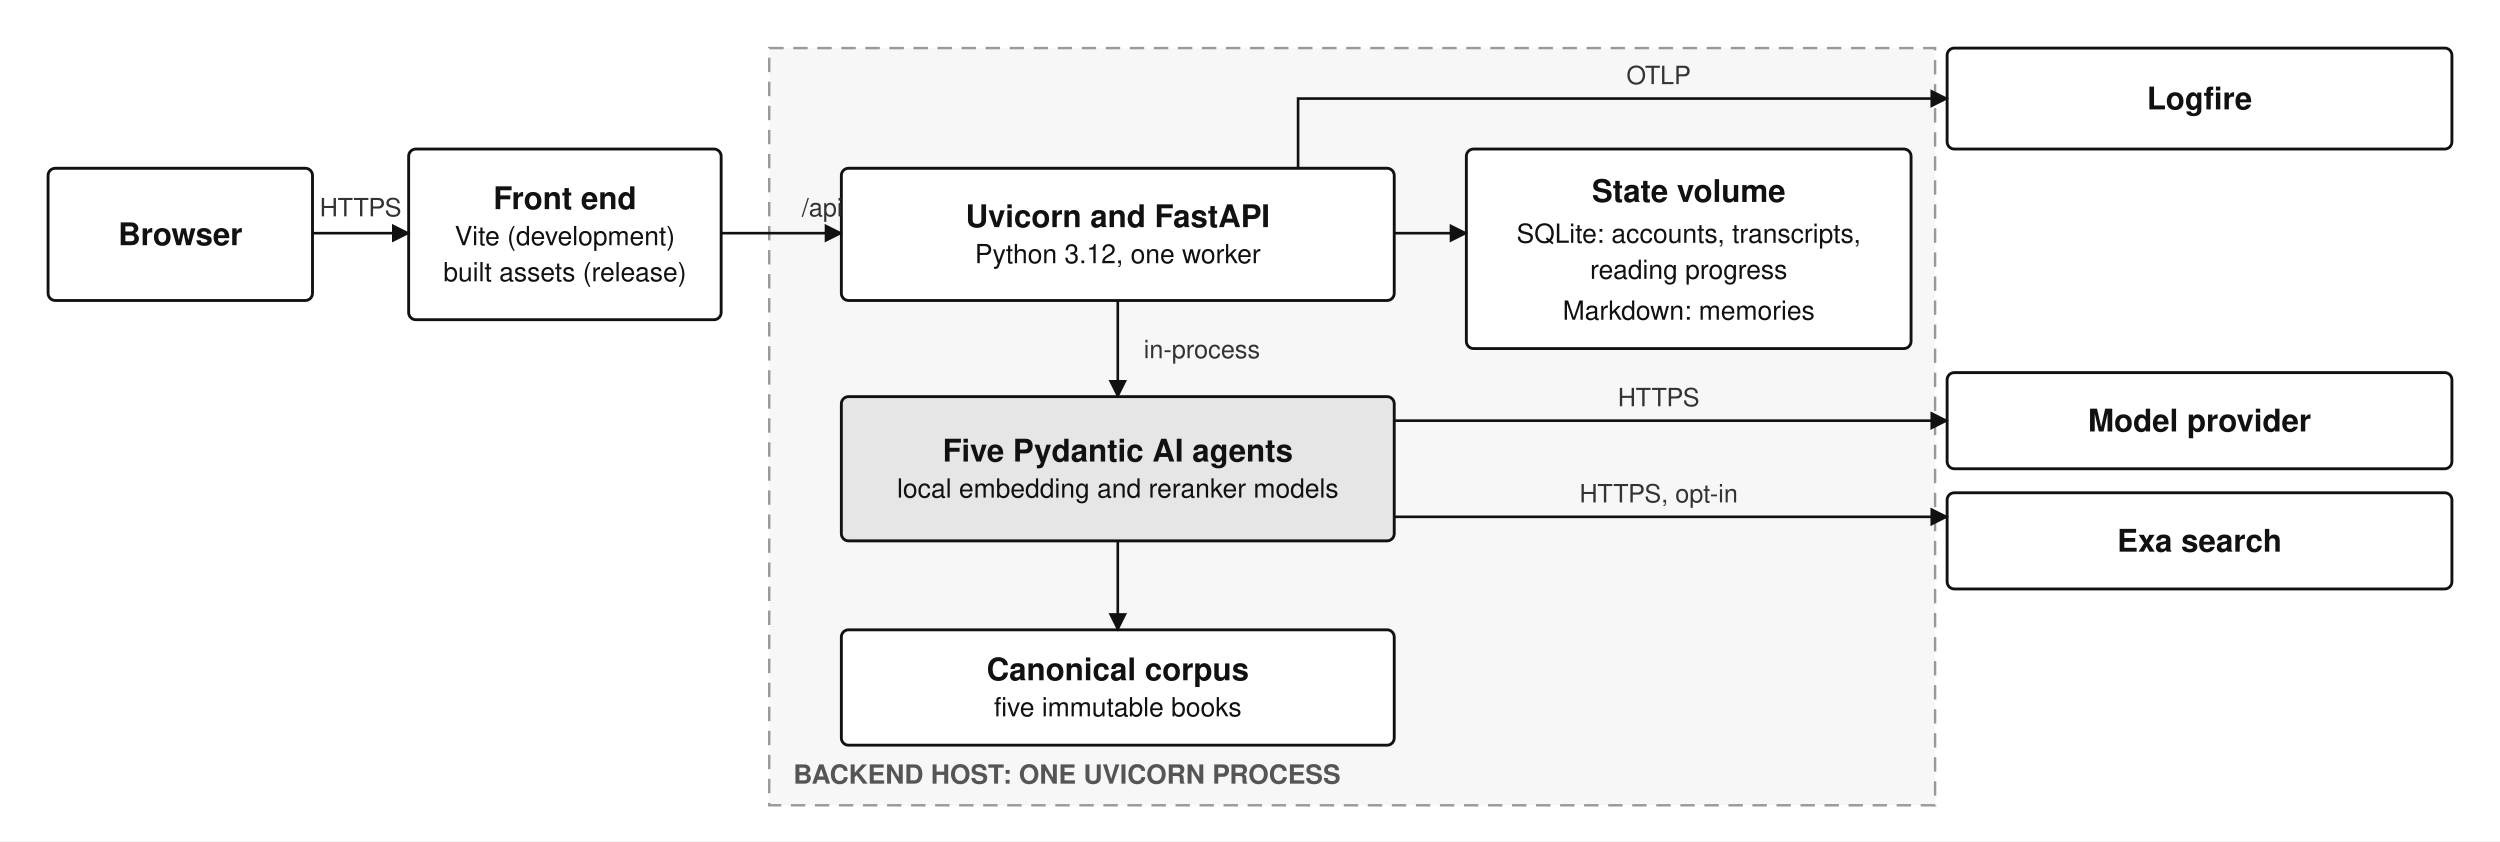
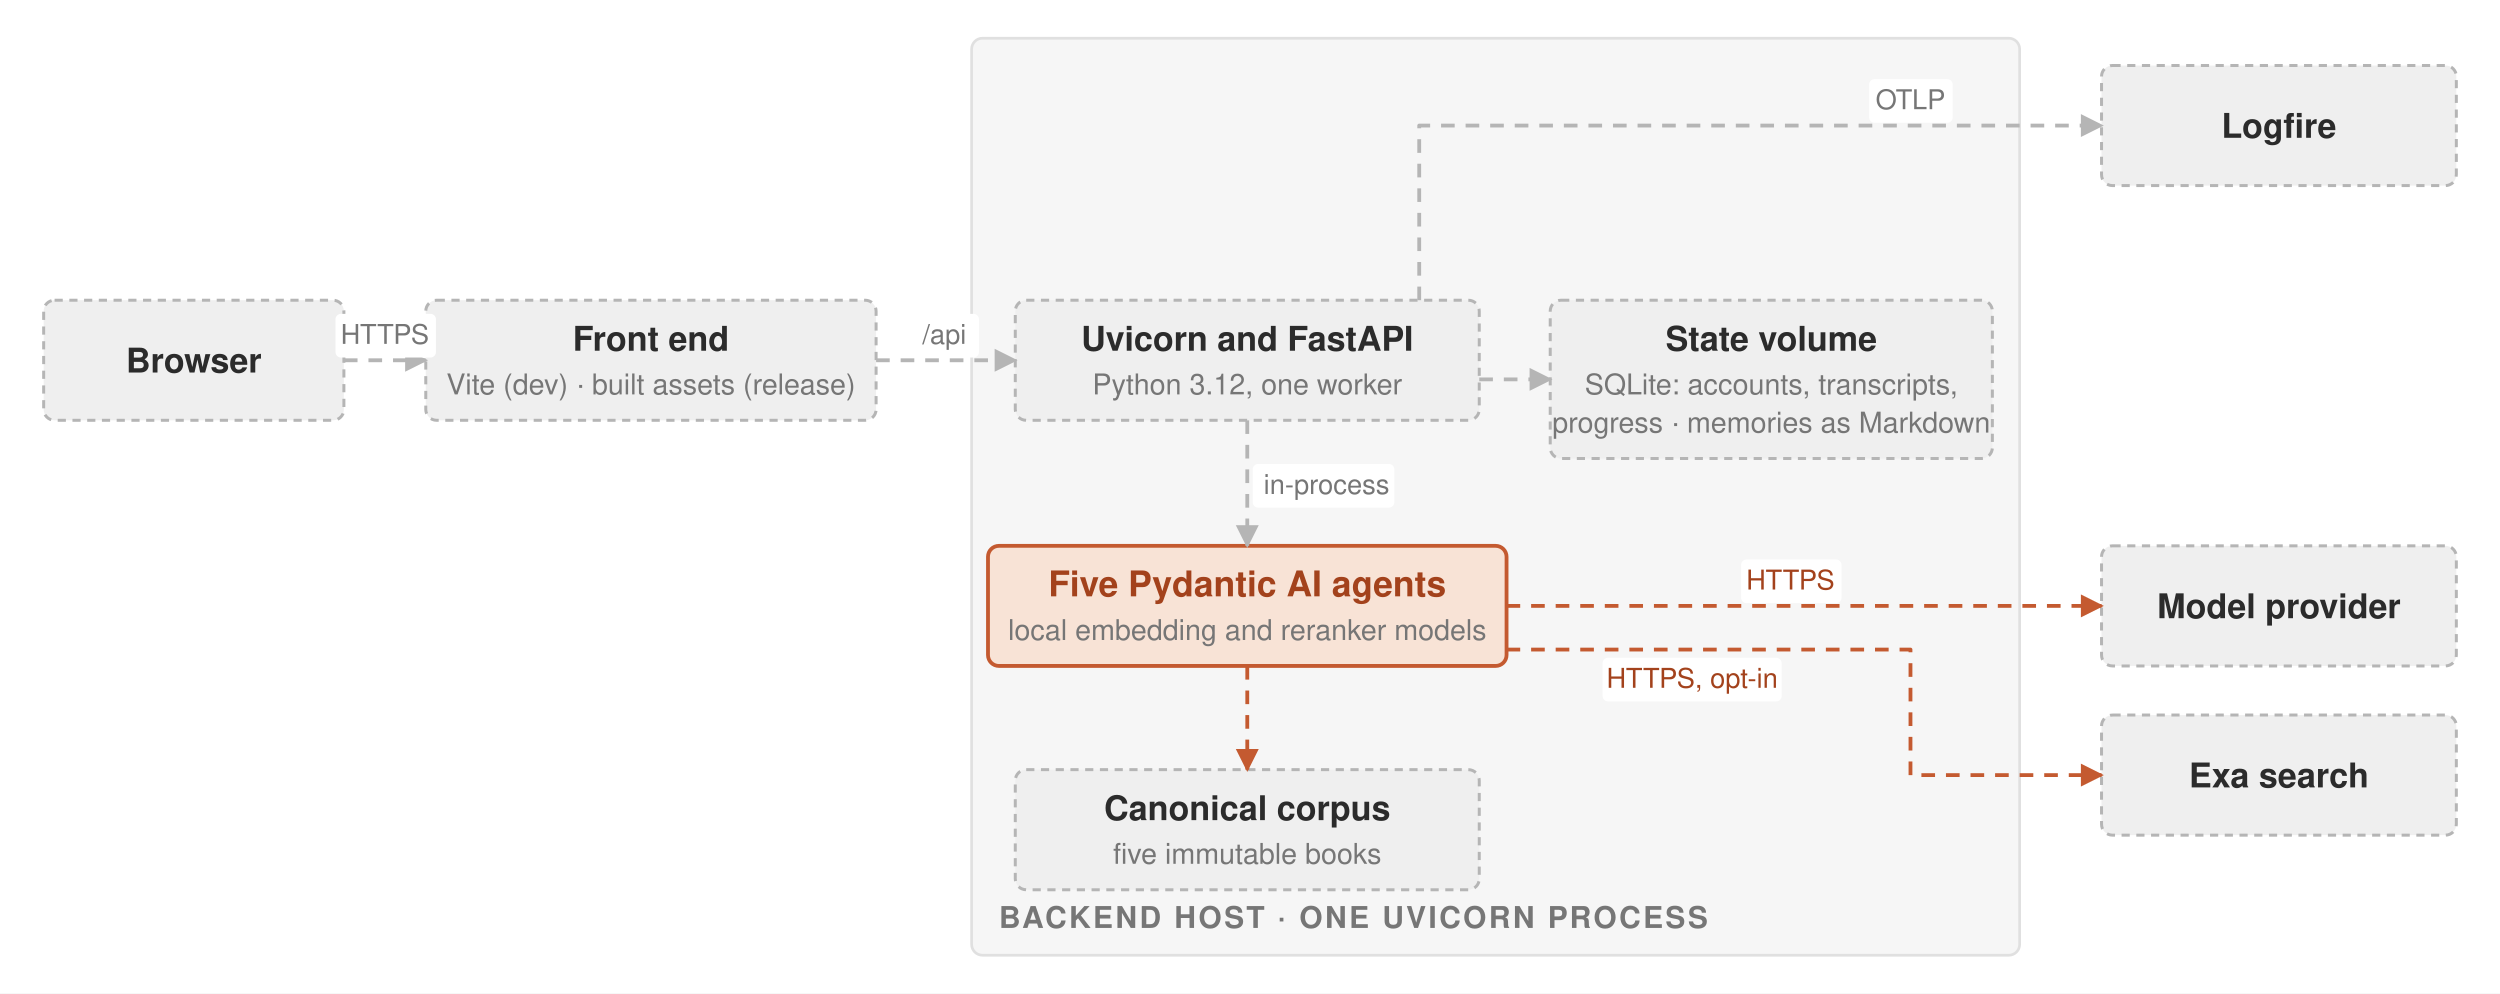
- <svg xmlns="http://www.w3.org/2000/svg" width="1040" height="350" viewBox="0 0 1040 350">
+ <svg xmlns="http://www.w3.org/2000/svg" width="916" height="364" viewBox="0 0 916 364">
+   <style>
+ text{font-family:'Source Sans 3','Segoe UI',Helvetica,Arial,sans-serif}
+ .band{fill:#f6f6f6;stroke:#e0e0e0;stroke-width:1}
+ .band-label{fill:#767676;font-size:11px;font-weight:700;letter-spacing:.08em}
+ .code{fill:#efefef;stroke:#b5b5b5;stroke-width:1.1;stroke-dasharray:3 2.4}
+ .agent{fill:#f8e3d6;stroke:#c45a30;stroke-width:1.4}
+ .nm{fill:#2b2b2b;font-size:12.5px;font-weight:700;text-anchor:middle}
+ .nm-agent{fill:#a3421c;font-size:13px}
+ .dt{fill:#767676;font-size:10.5px;text-anchor:middle}
+ .edge{fill:none;stroke-width:1.4;stroke-linejoin:round}
+ .edge-code{stroke:#b5b5b5} .edge-agent{stroke:#c45a30}
+ .lb{font-size:10px;fill:#767676} .lb-agent{fill:#a3421c} .lb-bg{fill:#ffffff}
+ </style>
+   <rect width="916" height="364" fill="#fff" />
  <defs>
-     <marker id="a" viewBox="0 0 10 10" refX="9" refY="5" markerWidth="7" markerHeight="7" orient="auto-start-reverse">
-       <path d="M0,0 L10,5 L0,10 z" fill="#111" />
+     <marker id="ac" viewBox="0 0 10 10" refX="9" refY="5" markerWidth="6" markerHeight="6" orient="auto-start-reverse">
+       <path d="M0,0 L10,5 L0,10 z" fill="#b5b5b5" />
+     </marker>
+     <marker id="aa" viewBox="0 0 10 10" refX="9" refY="5" markerWidth="6" markerHeight="6" orient="auto-start-reverse">
+       <path d="M0,0 L10,5 L0,10 z" fill="#c45a30" />
    </marker>
  </defs>
-   <rect width="1040" height="350" fill="#fff" />
-   <rect x="320" y="20" width="485" height="315" fill="#f7f7f7" stroke="#999" stroke-width="1" stroke-dasharray="6 4" />
-   <text x="330" y="326" font-family="Helvetica Neue, Helvetica, Arial, sans-serif" font-size="11" font-weight="bold" text-anchor="start" fill="#555">BACKEND HOST: ONE UVICORN PROCESS</text>
-   <rect x="20" y="70" width="110" height="55" rx="3" fill="#fff" stroke="#111" stroke-width="1.2" />
-   <text x="75.0" y="102.0" font-family="Helvetica Neue, Helvetica, Arial, sans-serif" font-size="13" font-weight="bold" text-anchor="middle" fill="#111">Browser</text>
-   <rect x="170" y="62" width="130" height="71" rx="3" fill="#fff" stroke="#111" stroke-width="1.2" />
-   <text x="235.0" y="87.0" font-family="Helvetica Neue, Helvetica, Arial, sans-serif" font-size="13" font-weight="bold" text-anchor="middle" fill="#111">Front end</text>
-   <text x="235.0" y="102.0" font-family="Helvetica Neue, Helvetica, Arial, sans-serif" font-size="11" font-weight="normal" text-anchor="middle" fill="#111">Vite (development)</text>
-   <text x="235.0" y="117.0" font-family="Helvetica Neue, Helvetica, Arial, sans-serif" font-size="11" font-weight="normal" text-anchor="middle" fill="#111">built assets (release)</text>
-   <rect x="350" y="70" width="230" height="55" rx="3" fill="#fff" stroke="#111" stroke-width="1.2" />
-   <text x="465.0" y="94.5" font-family="Helvetica Neue, Helvetica, Arial, sans-serif" font-size="13" font-weight="bold" text-anchor="middle" fill="#111">Uvicorn and FastAPI</text>
-   <text x="465.0" y="109.5" font-family="Helvetica Neue, Helvetica, Arial, sans-serif" font-size="11" font-weight="normal" text-anchor="middle" fill="#111">Python 3.12, one worker</text>
-   <rect x="610" y="62" width="185" height="83" rx="3" fill="#fff" stroke="#111" stroke-width="1.2" />
-   <text x="702.5" y="84.0" font-family="Helvetica Neue, Helvetica, Arial, sans-serif" font-size="13" font-weight="bold" text-anchor="middle" fill="#111">State volume</text>
-   <text x="702.5" y="101.0" font-family="Helvetica Neue, Helvetica, Arial, sans-serif" font-size="11" font-weight="normal" text-anchor="middle" fill="#111">SQLite: accounts, transcripts,</text>
-   <text x="702.5" y="116.0" font-family="Helvetica Neue, Helvetica, Arial, sans-serif" font-size="11" font-weight="normal" text-anchor="middle" fill="#111">reading progress</text>
-   <text x="702.5" y="133.0" font-family="Helvetica Neue, Helvetica, Arial, sans-serif" font-size="11" font-weight="normal" text-anchor="middle" fill="#111">Markdown: memories</text>
-   <rect x="350" y="165" width="230" height="60" rx="3" fill="#e6e6e6" stroke="#111" stroke-width="1.2" />
-   <text x="465.0" y="192.0" font-family="Helvetica Neue, Helvetica, Arial, sans-serif" font-size="13" font-weight="bold" text-anchor="middle" fill="#111">Five Pydantic AI agents</text>
-   <text x="465.0" y="207.0" font-family="Helvetica Neue, Helvetica, Arial, sans-serif" font-size="11" font-weight="normal" text-anchor="middle" fill="#111">local embedding and reranker models</text>
-   <rect x="350" y="262" width="230" height="48" rx="3" fill="#fff" stroke="#111" stroke-width="1.2" />
-   <text x="465.0" y="283.0" font-family="Helvetica Neue, Helvetica, Arial, sans-serif" font-size="13" font-weight="bold" text-anchor="middle" fill="#111">Canonical corpus</text>
-   <text x="465.0" y="298.0" font-family="Helvetica Neue, Helvetica, Arial, sans-serif" font-size="11" font-weight="normal" text-anchor="middle" fill="#111">five immutable books</text>
-   <rect x="810" y="20" width="210" height="42" rx="3" fill="#fff" stroke="#111" stroke-width="1.2" />
-   <text x="915.0" y="45.5" font-family="Helvetica Neue, Helvetica, Arial, sans-serif" font-size="13" font-weight="bold" text-anchor="middle" fill="#111">Logfire</text>
-   <rect x="810" y="155" width="210" height="40" rx="3" fill="#fff" stroke="#111" stroke-width="1.2" />
-   <text x="915.0" y="179.5" font-family="Helvetica Neue, Helvetica, Arial, sans-serif" font-size="13" font-weight="bold" text-anchor="middle" fill="#111">Model provider</text>
-   <rect x="810" y="205" width="210" height="40" rx="3" fill="#fff" stroke="#111" stroke-width="1.2" />
-   <text x="915.0" y="229.5" font-family="Helvetica Neue, Helvetica, Arial, sans-serif" font-size="13" font-weight="bold" text-anchor="middle" fill="#111">Exa search</text>
-   <path d="M130,97 L170,97" fill="none" stroke="#111" stroke-width="1.1" marker-end="url(#a)" />
-   <text x="150" y="90" font-family="Helvetica Neue, Helvetica, Arial, sans-serif" font-size="10.5" font-weight="normal" text-anchor="middle" fill="#333">HTTPS</text>
-   <path d="M300,97 L350,97" fill="none" stroke="#111" stroke-width="1.1" marker-end="url(#a)" />
-   <text x="342" y="90" font-family="Helvetica Neue, Helvetica, Arial, sans-serif" font-size="10.5" font-weight="normal" text-anchor="middle" fill="#333">/api</text>
-   <path d="M580,97 L610,97" fill="none" stroke="#111" stroke-width="1.1" marker-end="url(#a)" />
-   <path d="M465,125 L465,165" fill="none" stroke="#111" stroke-width="1.1" marker-end="url(#a)" />
-   <text x="500" y="149" font-family="Helvetica Neue, Helvetica, Arial, sans-serif" font-size="10.5" font-weight="normal" text-anchor="middle" fill="#333">in-process</text>
-   <path d="M465,225 L465,262" fill="none" stroke="#111" stroke-width="1.1" marker-end="url(#a)" />
-   <path d="M540,70 L540,41 L810,41" fill="none" stroke="#111" stroke-width="1.1" marker-end="url(#a)" />
-   <text x="690" y="35" font-family="Helvetica Neue, Helvetica, Arial, sans-serif" font-size="10.5" font-weight="normal" text-anchor="middle" fill="#333">OTLP</text>
-   <path d="M580,175 L810,175" fill="none" stroke="#111" stroke-width="1.1" marker-end="url(#a)" />
-   <text x="690" y="169" font-family="Helvetica Neue, Helvetica, Arial, sans-serif" font-size="10.5" font-weight="normal" text-anchor="middle" fill="#333">HTTPS</text>
-   <path d="M580,215 L810,215" fill="none" stroke="#111" stroke-width="1.1" marker-end="url(#a)" />
-   <text x="690" y="209" font-family="Helvetica Neue, Helvetica, Arial, sans-serif" font-size="10.5" font-weight="normal" text-anchor="middle" fill="#333">HTTPS, opt-in</text>
+   <rect class="band" x="356" y="14" width="384" height="336" rx="4" />
+   <text class="band-label" x="366" y="340">BACKEND HOST · ONE UVICORN PROCESS</text>
+   <rect class="code" x="16" y="110" width="110" height="44" rx="4" />
+   <text class="nm" x="71.0" y="136.5">Browser</text>
+   <rect class="code" x="156" y="110" width="165" height="44" rx="4" />
+   <text class="nm" x="238.5" y="128.5">Front end</text>
+   <text class="dt" x="238.5" y="144.5">Vite (dev) · built assets (release)</text>
+   <rect class="code" x="372" y="110" width="170" height="44" rx="4" />
+   <text class="nm" x="457.0" y="128.5">Uvicorn and FastAPI</text>
+   <text class="dt" x="457.0" y="144.5">Python 3.12, one worker</text>
+   <rect class="code" x="568" y="110" width="162" height="58" rx="4" />
+   <text class="nm" x="649.0" y="128.5">State volume</text>
+   <text class="dt" x="649.0" y="144.5">SQLite: accounts, transcripts,</text>
+   <text class="dt" x="649.0" y="158.5">progress · memories as Markdown</text>
+   <rect class="agent" x="362" y="200" width="190" height="44" rx="4" />
+   <text class="nm nm-agent" x="457.0" y="218.5">Five Pydantic AI agents</text>
+   <text class="dt" x="457.0" y="234.5">local embedding and reranker models</text>
+   <rect class="code" x="372" y="282" width="170" height="44" rx="4" />
+   <text class="nm" x="457.0" y="300.5">Canonical corpus</text>
+   <text class="dt" x="457.0" y="316.5">five immutable books</text>
+   <rect class="code" x="770" y="24" width="130" height="44" rx="4" />
+   <text class="nm" x="835.0" y="50.5">Logfire</text>
+   <rect class="code" x="770" y="200" width="130" height="44" rx="4" />
+   <text class="nm" x="835.0" y="226.5">Model provider</text>
+   <rect class="code" x="770" y="262" width="130" height="44" rx="4" />
+   <text class="nm" x="835.0" y="288.5">Exa search</text>
+   <path class="edge edge-code" stroke-dasharray="5 4" stroke-dashoffset="0" d="M126,132 L156,132" marker-end="url(#ac)" />
+   <g class="lbl">
+     <rect class="lb-bg" x="122.93" y="115" width="36.8" height="16" rx="2" />
+     <text class="lb" x="141" y="126" text-anchor="middle">HTTPS</text>
+   </g>
+   <path class="edge edge-code" stroke-dasharray="5 4" stroke-dashoffset="0" d="M321,132 L372,132" marker-end="url(#ac)" />
+   <g class="lbl">
+     <rect class="lb-bg" x="332.836" y="115" width="25.853" height="16" rx="2" />
+     <text class="lb" x="346" y="126" text-anchor="middle">/api</text>
+   </g>
+   <path class="edge edge-code" stroke-dasharray="5 4" stroke-dashoffset="0" d="M542,139 L568,139" marker-end="url(#ac)" />
+   <path class="edge edge-code" stroke-dasharray="5 4" stroke-dashoffset="0" d="M520,110 L520,46 L770,46" marker-end="url(#ac)" />
+   <g class="lbl">
+     <rect class="lb-bg" x="684.852" y="29" width="30.623" height="16" rx="2" />
+     <text class="lb" x="700" y="40" text-anchor="middle">OTLP</text>
+   </g>
+   <path class="edge edge-code" stroke-dasharray="5 4" stroke-dashoffset="0" d="M457,154 L457,200" marker-end="url(#ac)" />
+   <g class="lbl">
+     <rect class="lb-bg" x="459" y="170" width="51.888" height="16" rx="2" />
+     <text class="lb" x="463" y="181" text-anchor="start">in-process</text>
+   </g>
+   <path class="edge edge-agent" stroke-dasharray="5 4" stroke-dashoffset="0" d="M457,244 L457,282" marker-end="url(#aa)" />
+   <path class="edge edge-agent" stroke-dasharray="5 4" stroke-dashoffset="0" d="M552,222 L770,222" marker-end="url(#aa)" />
+   <g class="lbl">
+     <rect class="lb-bg" x="637.93" y="205" width="36.8" height="16" rx="2" />
+     <text class="lb lb-agent" x="656" y="216" text-anchor="middle">HTTPS</text>
+   </g>
+   <path class="edge edge-agent" stroke-dasharray="5 4" stroke-dashoffset="0" d="M552,238 L700,238 L700,284 L770,284" marker-end="url(#aa)" />
+   <g class="lbl">
+     <rect class="lb-bg" x="587.195" y="241" width="65.609" height="16" rx="2" />
+     <text class="lb lb-agent" x="620" y="252" text-anchor="middle">HTTPS, opt-in</text>
+   </g>
</svg>
